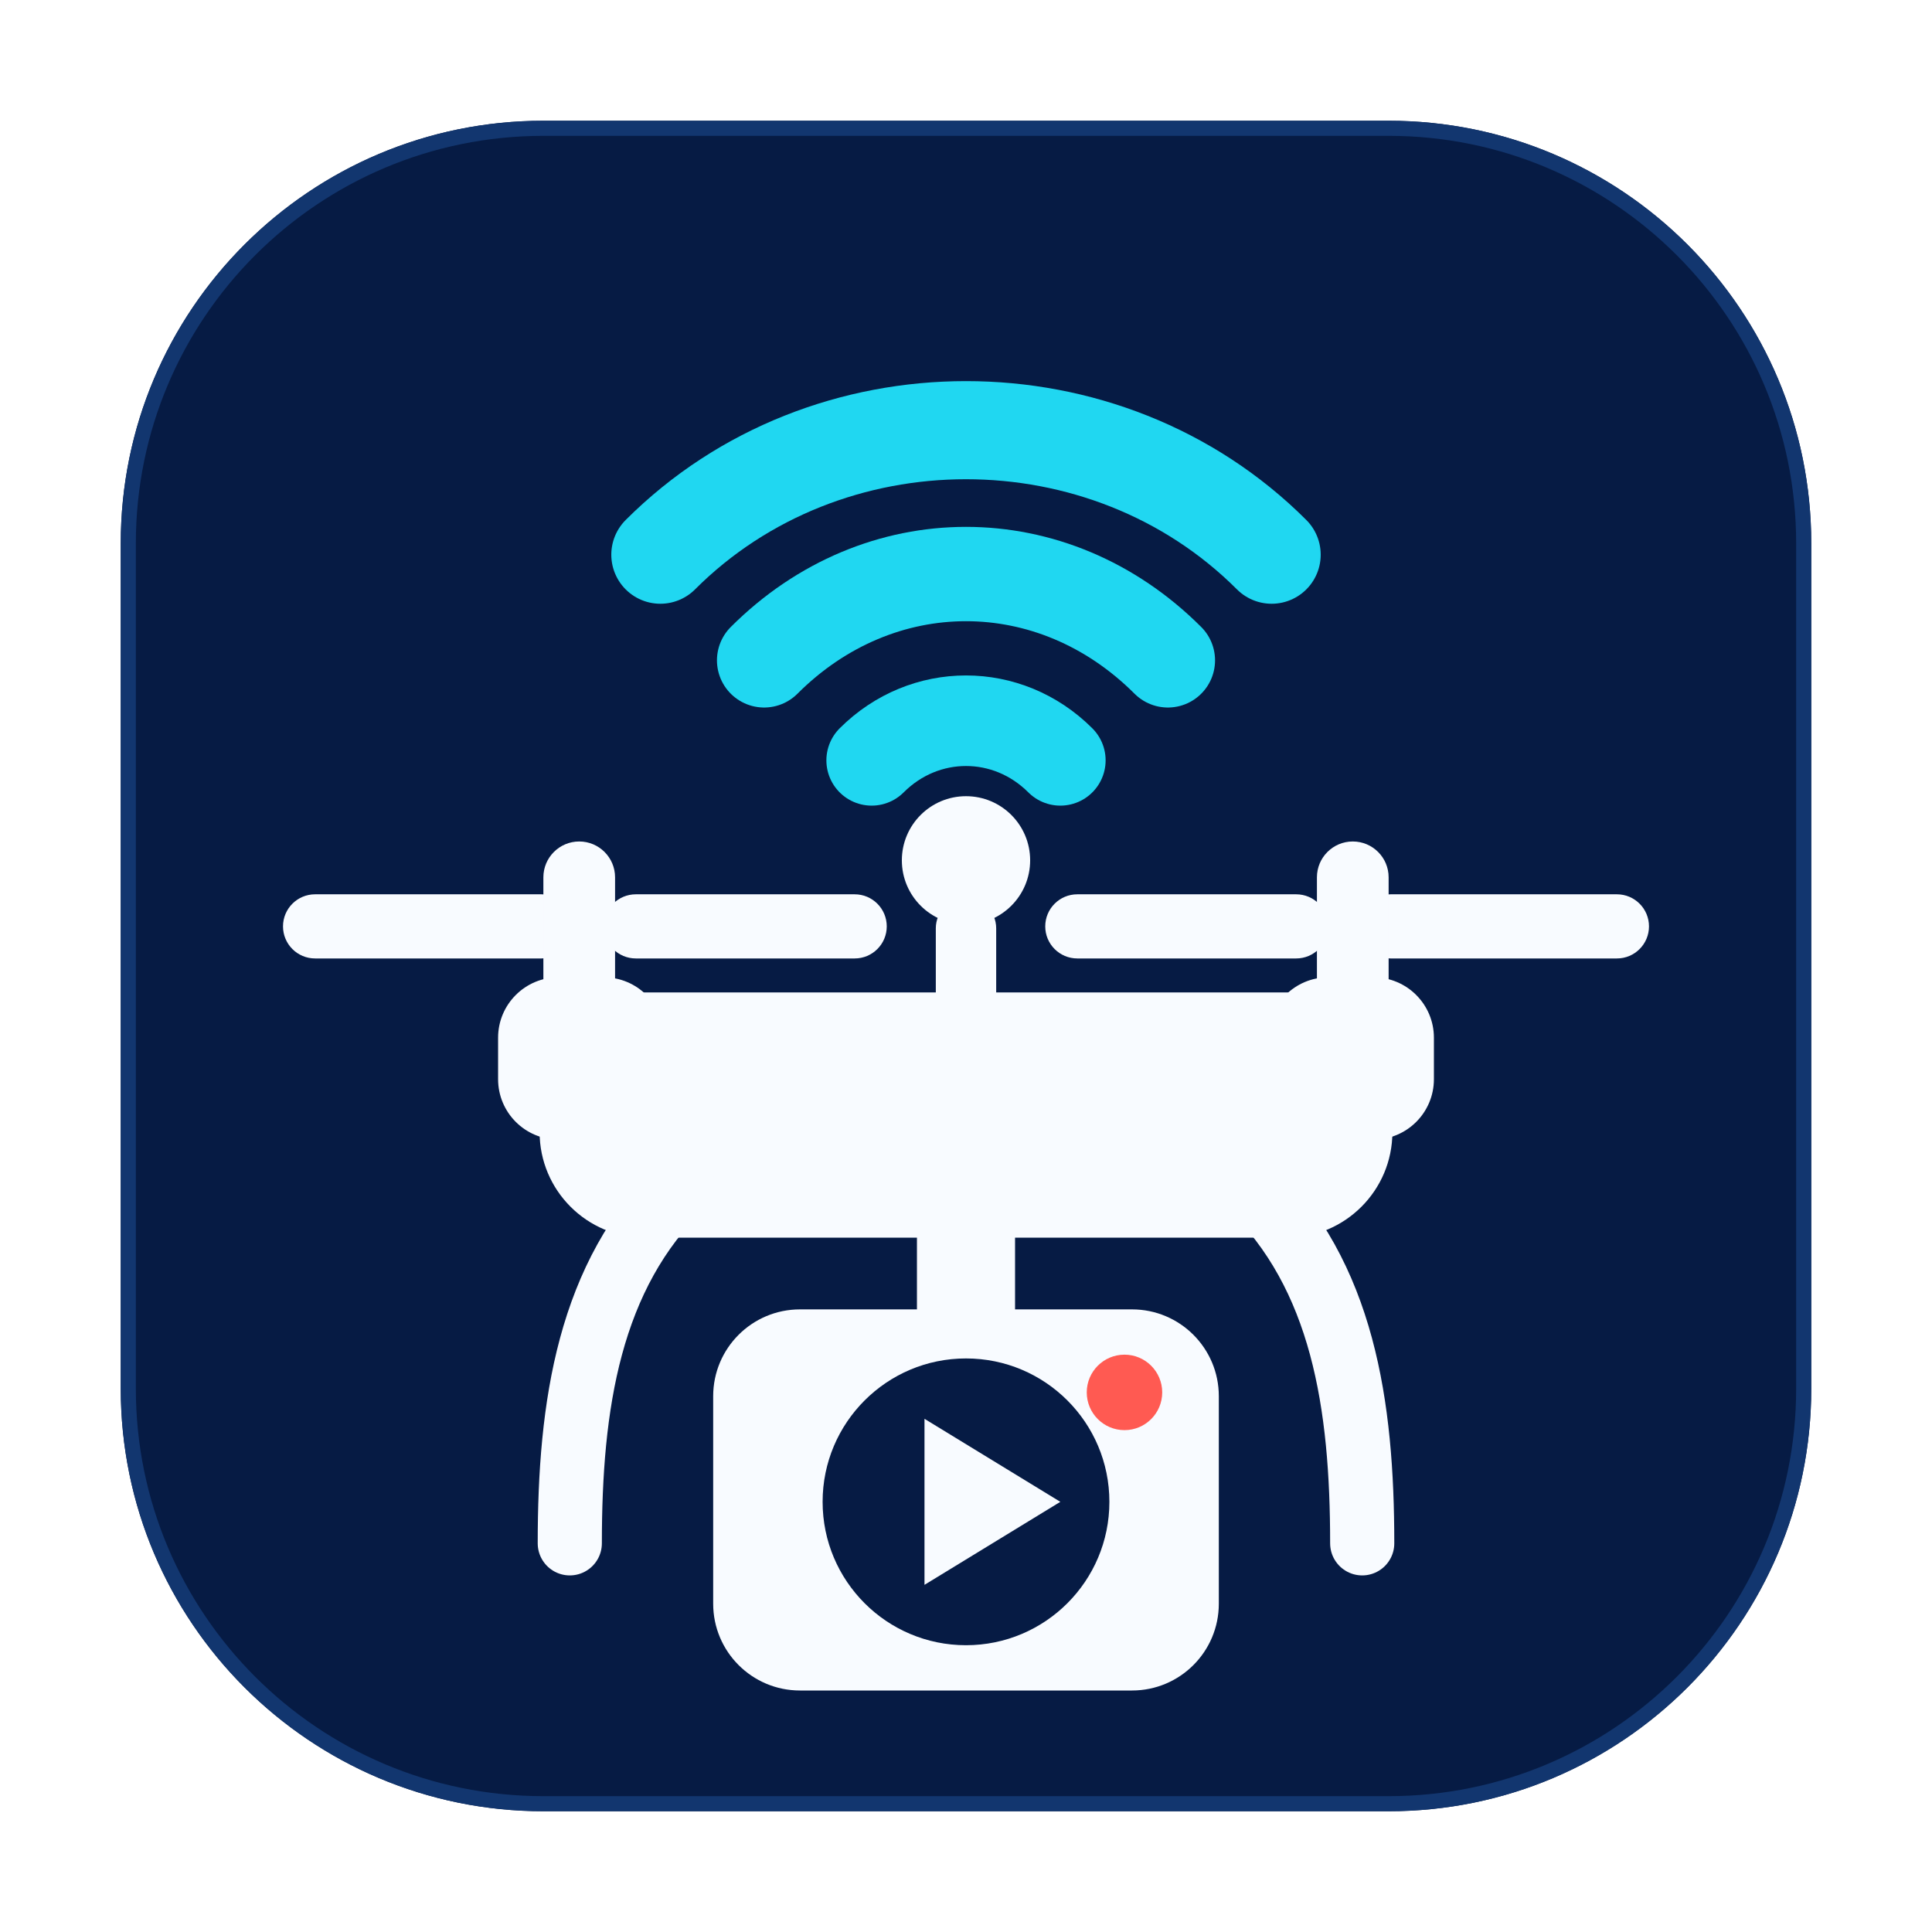
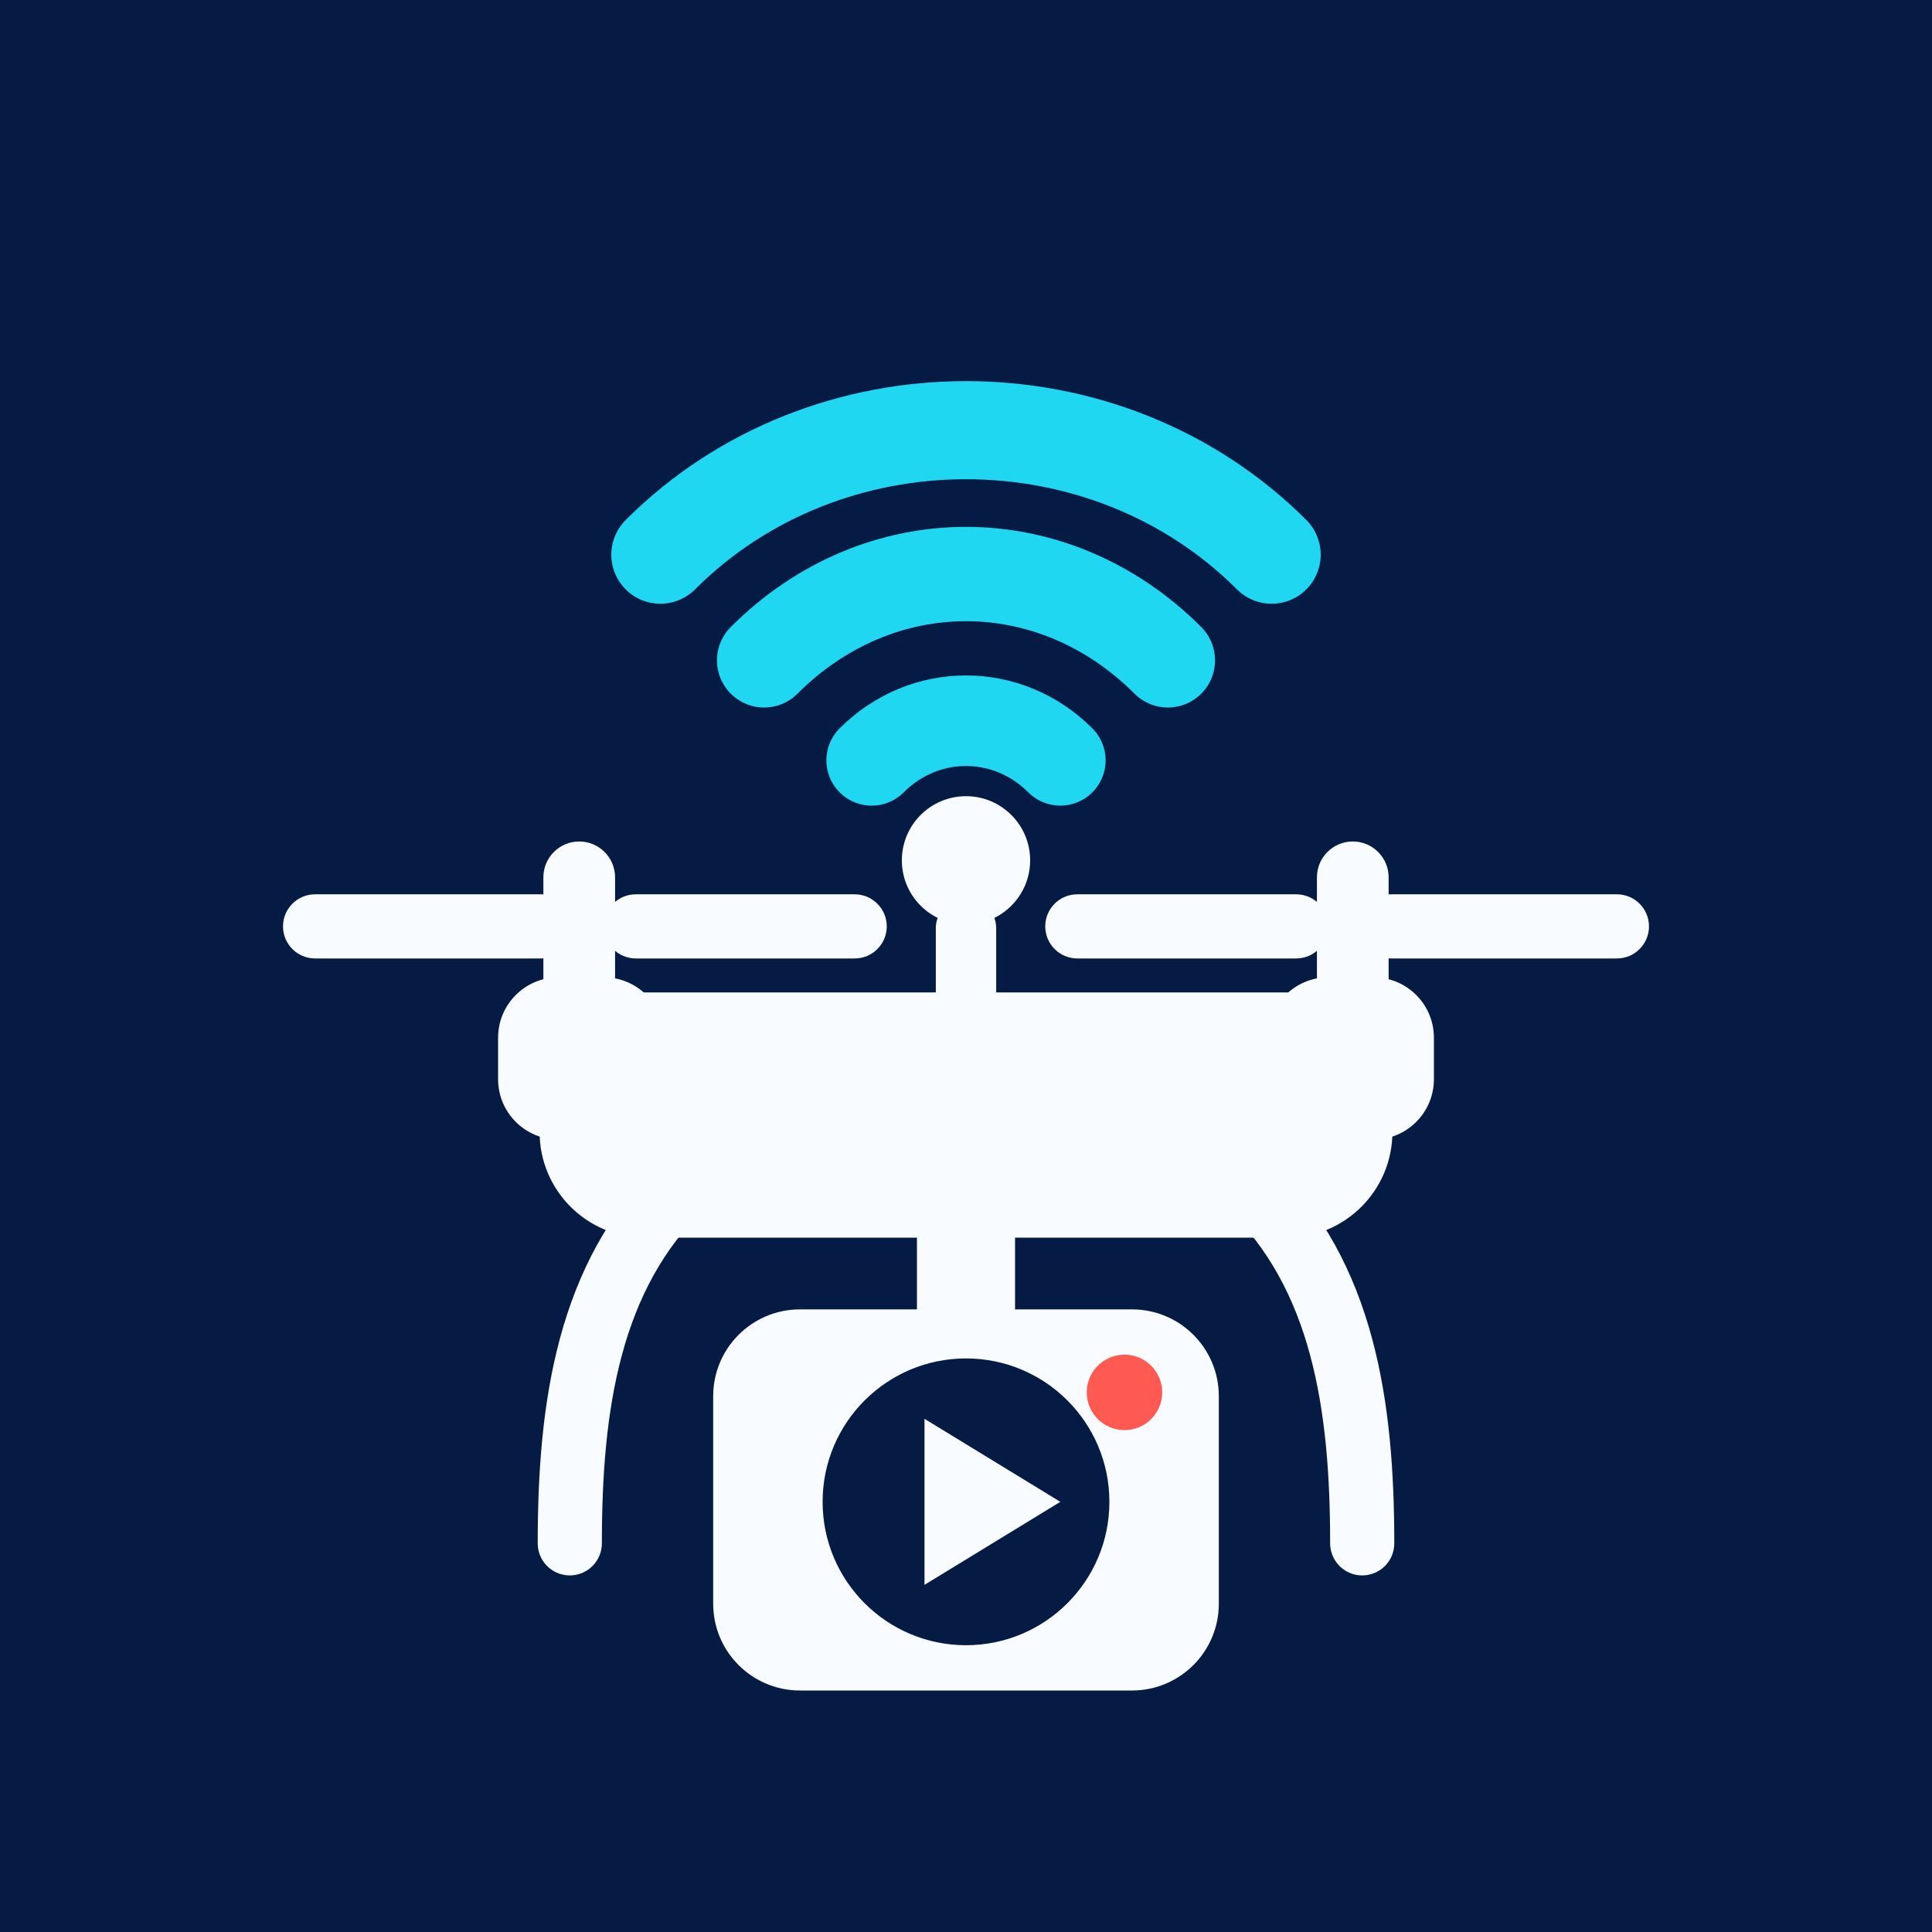
<svg xmlns="http://www.w3.org/2000/svg" viewBox="0 0 1024 1024" width="1024" height="1024">
-   <rect x="64" y="64" width="896" height="896" rx="224" fill="#061B44" />
-   <rect x="68" y="68" width="888" height="888" rx="220" fill="none" stroke="#12366F" stroke-width="8" />
+   <rect width="1024" height="1024" fill="#061B44" />
  <g fill="none" stroke="#20D7F1" stroke-linecap="round">
    <path d="M350 294 C438 206 586 206 674 294" stroke-width="52" />
    <path d="M405 350 C466 289 558 289 619 350" stroke-width="50" />
    <path d="M462 403 C490 375 534 375 562 403" stroke-width="48" />
  </g>
  <g fill="#F8FBFF">
    <circle cx="512" cy="456" r="34" />
    <rect x="496" y="476" width="32" height="76" rx="16" />
    <rect x="150" y="474" width="154" height="34" rx="17" />
    <rect x="320" y="474" width="150" height="34" rx="17" />
    <rect x="288" y="446" width="38" height="104" rx="19" />
    <rect x="264" y="518" width="88" height="86" rx="32" />
    <rect x="554" y="474" width="150" height="34" rx="17" />
    <rect x="720" y="474" width="154" height="34" rx="17" />
    <rect x="698" y="446" width="38" height="104" rx="19" />
    <rect x="672" y="518" width="88" height="86" rx="32" />
    <rect x="286" y="526" width="452" height="130" rx="56" />
    <rect x="486" y="630" width="52" height="88" rx="24" />
    <rect x="378" y="694" width="268" height="202" rx="46" />
  </g>
  <g fill="none" stroke="#F8FBFF" stroke-linecap="round" stroke-width="34">
    <path d="M362 628 C312 676 302 745 302 818" />
    <path d="M662 628 C712 676 722 745 722 818" />
  </g>
  <circle cx="512" cy="796" r="76" fill="#061B44" />
  <path d="M490 752 L490 840 L562 796 Z" fill="#F8FBFF" />
  <circle cx="596" cy="738" r="20" fill="#FF5A52" />
</svg>
